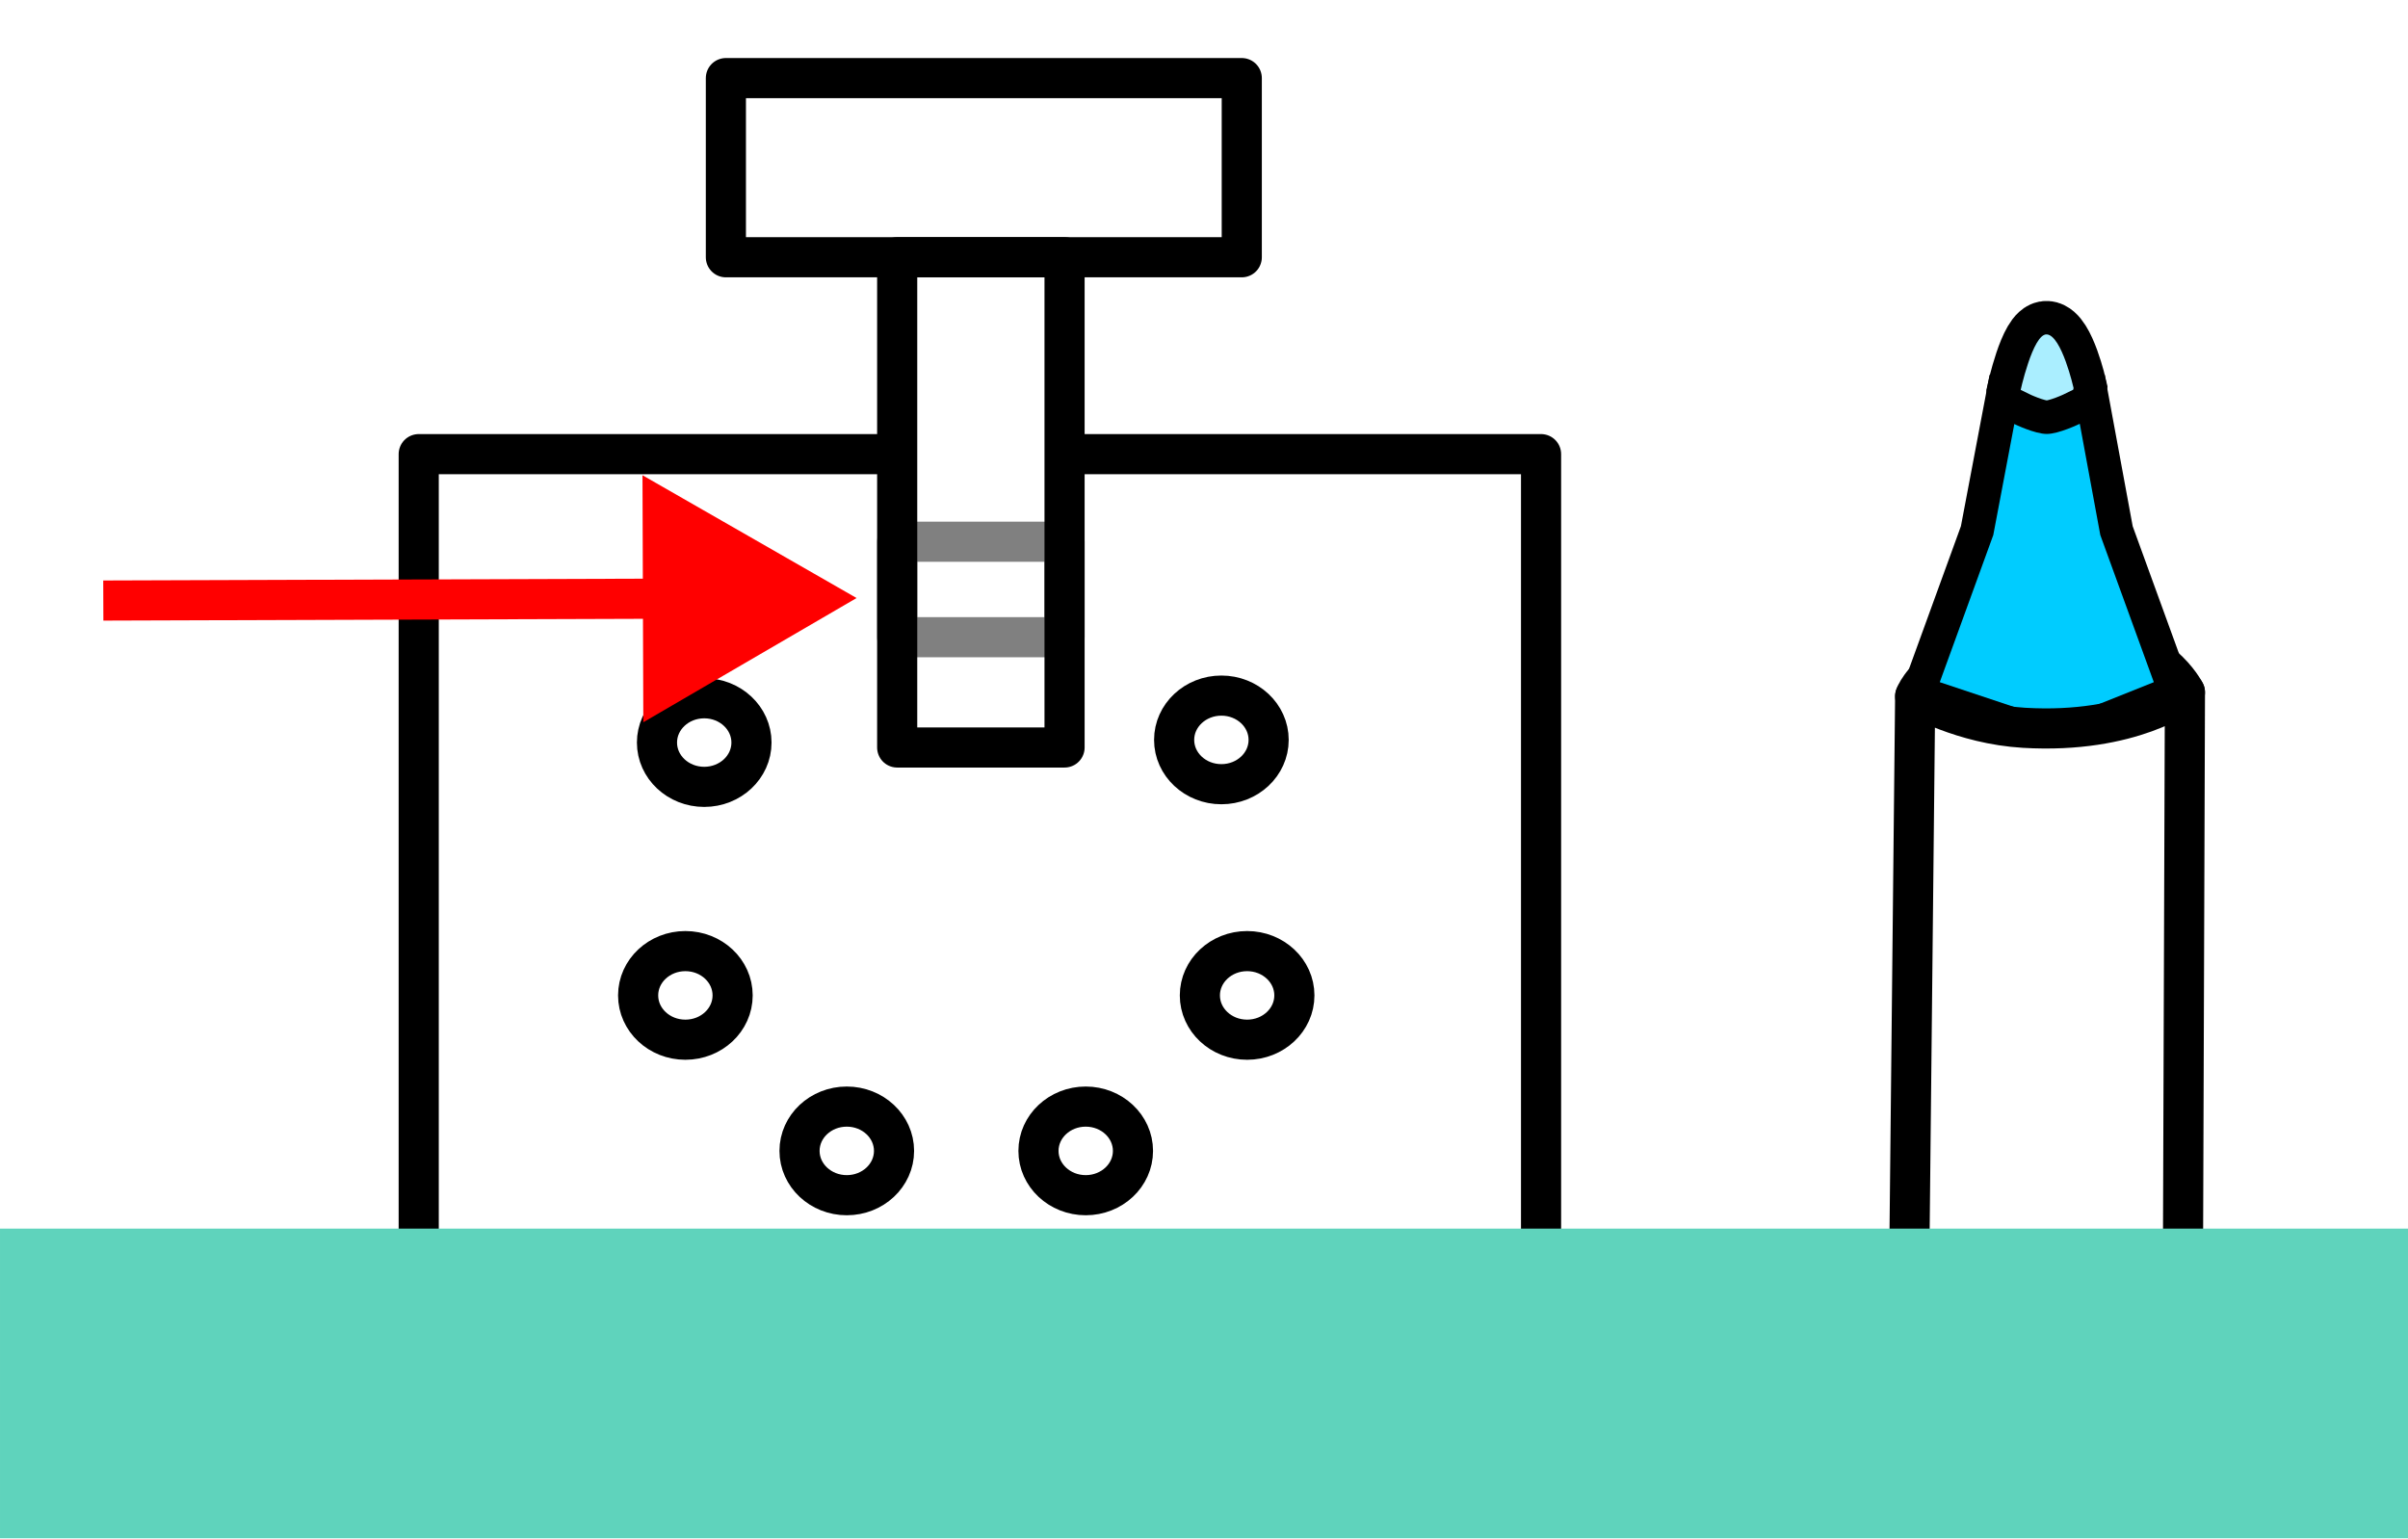
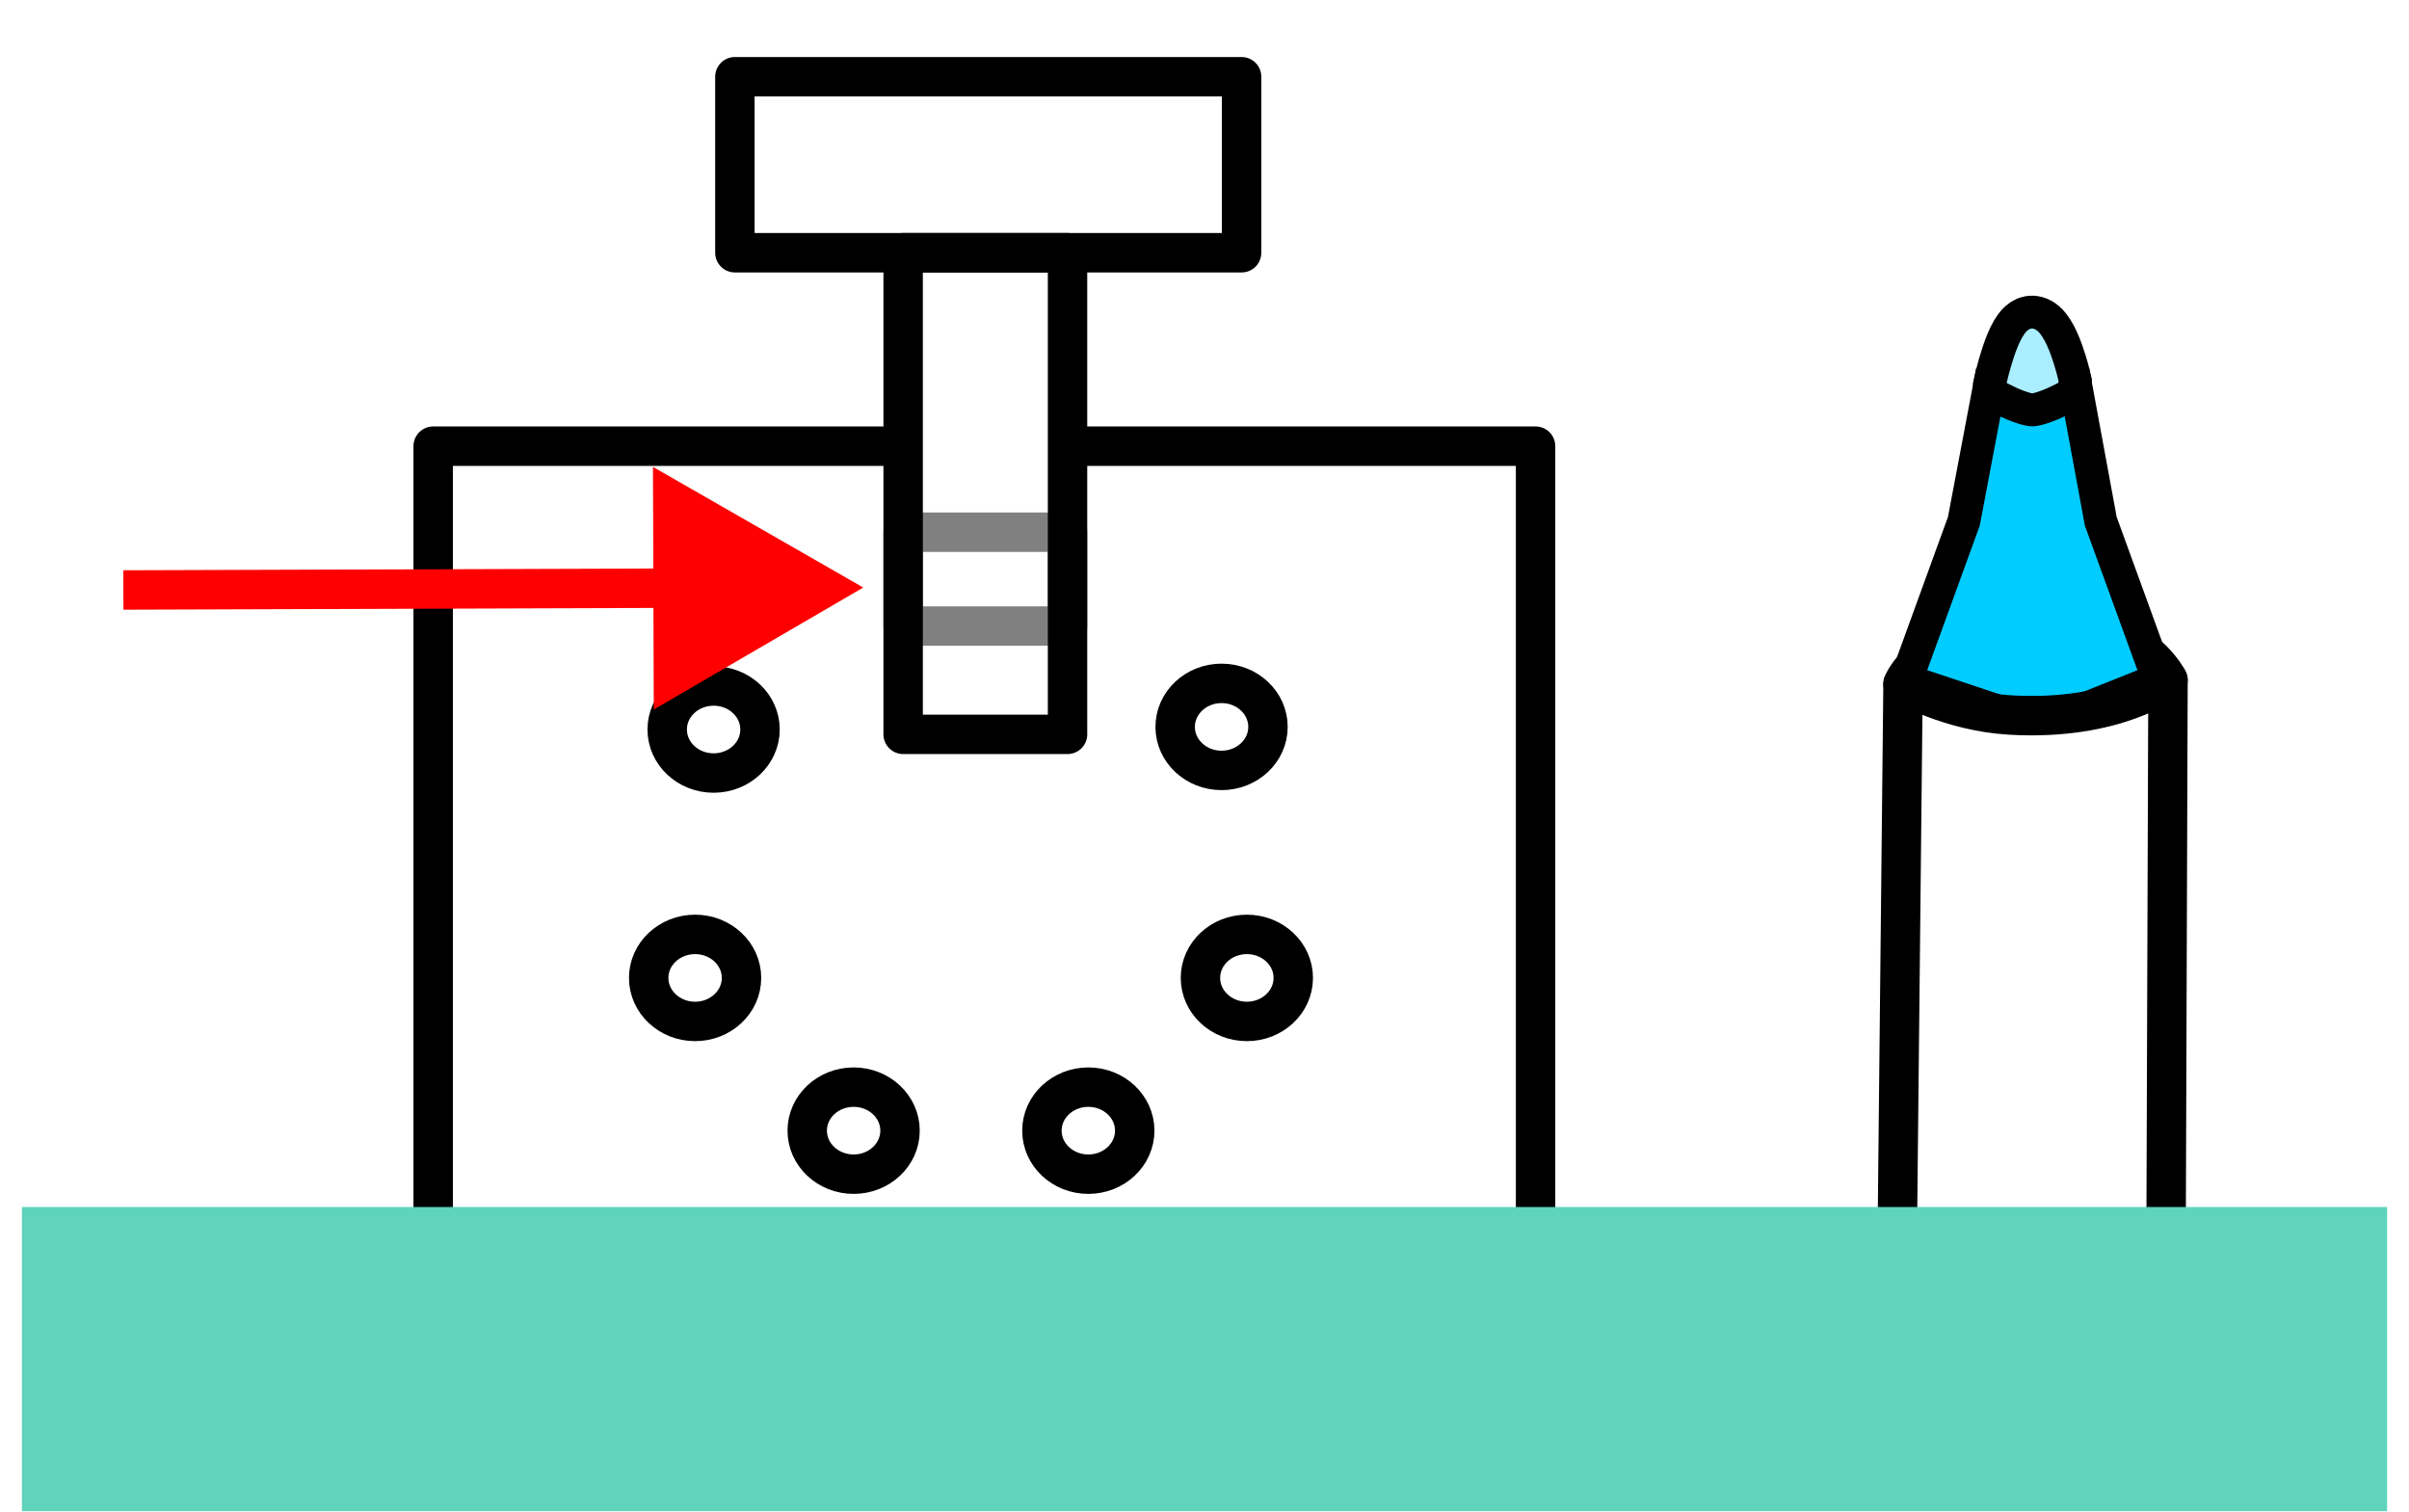
- <svg xmlns="http://www.w3.org/2000/svg" width="180" height="115" viewBox="0 0 180 115" version="1.1" id="svg1" xml:space="preserve">
+ <svg xmlns="http://www.w3.org/2000/svg" width="550" height="345" viewBox="0 0 550 345" version="1.1" id="svg1" xml:space="preserve">
  <defs id="defs1">
    <marker style="overflow:visible" id="Triangle" refX="0" refY="0" orient="auto-start-reverse" markerWidth="1" markerHeight="1" viewBox="0 0 1 1" preserveAspectRatio="xMidYMid">
      <path transform="scale(0.5)" style="fill:context-stroke;fill-rule:evenodd;stroke:context-stroke;stroke-width:1pt" d="M 5.77,0 -2.88,5 V -5 Z" id="path135" />
    </marker>
  </defs>
-   <g id="layer2" transform="translate(31.29957,-5.712121)">
-     <path style="fill:none;stroke:#000000;stroke-width:3;stroke-linecap:round;stroke-linejoin:round;stroke-miterlimit:3.9;stroke-dasharray:none;paint-order:stroke fill markers" d="M 48.719,39.664 H 83.896 V 99.998 H -2.8237305e-6 V 39.664 H 35.177" id="path5" />
-     <rect style="fill:none;stroke:#000000;stroke-width:3;stroke-linecap:round;stroke-linejoin:round;stroke-miterlimit:3.9;stroke-dasharray:none;paint-order:stroke fill markers" id="rect3" width="38.563" height="13.394" x="22.961" y="11.551" />
-     <rect style="fill:none;stroke:#808080;stroke-width:3;stroke-linecap:round;stroke-linejoin:round;stroke-miterlimit:3.9;stroke-dasharray:none;paint-order:stroke fill markers" id="rect5" width="12.511" height="7.139" x="35.766" y="46.213" />
-     <rect style="fill:none;stroke:#000000;stroke-width:3;stroke-linecap:round;stroke-linejoin:round;stroke-miterlimit:3.9;stroke-dasharray:none;paint-order:stroke fill markers" id="rect4" width="12.511" height="36.649" x="35.766" y="24.945" />
-     <g id="g6" transform="translate(0,4.338966)">
-       <ellipse style="fill:none;stroke:#000000;stroke-width:3;stroke-linecap:round;stroke-linejoin:round;stroke-miterlimit:3.9;stroke-dasharray:none;paint-order:stroke fill markers" id="path6" cx="21.342" cy="56.887" rx="3.532" ry="3.312" />
-       <ellipse style="fill:none;stroke:#000000;stroke-width:3;stroke-linecap:round;stroke-linejoin:round;stroke-miterlimit:3.9;stroke-dasharray:none;paint-order:stroke fill markers" id="path6-2" cx="31.998" cy="87.414" rx="3.532" ry="3.312" />
-       <ellipse style="fill:none;stroke:#000000;stroke-width:3;stroke-linecap:round;stroke-linejoin:round;stroke-miterlimit:3.9;stroke-dasharray:none;paint-order:stroke fill markers" id="path6-0" cx="49.859" cy="87.414" rx="3.532" ry="3.312" />
-       <ellipse style="fill:none;stroke:#000000;stroke-width:3;stroke-linecap:round;stroke-linejoin:round;stroke-miterlimit:3.9;stroke-dasharray:none;paint-order:stroke fill markers" id="path6-6" cx="19.933" cy="75.79" rx="3.532" ry="3.312" />
-       <ellipse style="fill:none;stroke:#000000;stroke-width:3;stroke-linecap:round;stroke-linejoin:round;stroke-miterlimit:3.9;stroke-dasharray:none;paint-order:stroke fill markers" id="path6-7" cx="60" cy="56.688" rx="3.532" ry="3.312" />
-       <ellipse style="fill:none;stroke:#000000;stroke-width:3;stroke-linecap:round;stroke-linejoin:round;stroke-miterlimit:3.9;stroke-dasharray:none;paint-order:stroke fill markers" id="path6-3" cx="61.924" cy="75.79" rx="3.532" ry="3.312" />
+   <g id="layer3" transform="matrix(3,0,0,3,5,4.0429713e-8)">
+     <g id="g11" transform="translate(31.29957,-5.712121)">
+       <path style="fill:none;stroke:#000000;stroke-width:3;stroke-linecap:round;stroke-linejoin:round;stroke-miterlimit:3.9;stroke-dasharray:none;paint-order:stroke fill markers" d="M 48.719,39.664 H 83.896 V 99.998 H -2.8237305e-6 V 39.664 H 35.177" id="path5" />
+       <rect style="fill:none;stroke:#000000;stroke-width:3;stroke-linecap:round;stroke-linejoin:round;stroke-miterlimit:3.9;stroke-dasharray:none;paint-order:stroke fill markers" id="rect3" width="38.563" height="13.394" x="22.961" y="11.551" />
+       <rect style="fill:none;stroke:#808080;stroke-width:3;stroke-linecap:round;stroke-linejoin:round;stroke-miterlimit:3.9;stroke-dasharray:none;paint-order:stroke fill markers" id="rect5" width="12.511" height="7.139" x="35.766" y="46.213" />
+       <rect style="fill:none;stroke:#000000;stroke-width:3;stroke-linecap:round;stroke-linejoin:round;stroke-miterlimit:3.9;stroke-dasharray:none;paint-order:stroke fill markers" id="rect4" width="12.511" height="36.649" x="35.766" y="24.945" />
+       <g id="g6" transform="translate(0,4.338966)">
+         <ellipse style="fill:none;stroke:#000000;stroke-width:3;stroke-linecap:round;stroke-linejoin:round;stroke-miterlimit:3.9;stroke-dasharray:none;paint-order:stroke fill markers" id="path6" cx="21.342" cy="56.887" rx="3.532" ry="3.312" />
+         <ellipse style="fill:none;stroke:#000000;stroke-width:3;stroke-linecap:round;stroke-linejoin:round;stroke-miterlimit:3.9;stroke-dasharray:none;paint-order:stroke fill markers" id="path6-2" cx="31.998" cy="87.414" rx="3.532" ry="3.312" />
+         <ellipse style="fill:none;stroke:#000000;stroke-width:3;stroke-linecap:round;stroke-linejoin:round;stroke-miterlimit:3.9;stroke-dasharray:none;paint-order:stroke fill markers" id="path6-0" cx="49.859" cy="87.414" rx="3.532" ry="3.312" />
+         <ellipse style="fill:none;stroke:#000000;stroke-width:3;stroke-linecap:round;stroke-linejoin:round;stroke-miterlimit:3.9;stroke-dasharray:none;paint-order:stroke fill markers" id="path6-6" cx="19.933" cy="75.79" rx="3.532" ry="3.312" />
+         <ellipse style="fill:none;stroke:#000000;stroke-width:3;stroke-linecap:round;stroke-linejoin:round;stroke-miterlimit:3.9;stroke-dasharray:none;paint-order:stroke fill markers" id="path6-7" cx="60" cy="56.688" rx="3.532" ry="3.312" />
+         <ellipse style="fill:none;stroke:#000000;stroke-width:3;stroke-linecap:round;stroke-linejoin:round;stroke-miterlimit:3.9;stroke-dasharray:none;paint-order:stroke fill markers" id="path6-3" cx="61.924" cy="75.79" rx="3.532" ry="3.312" />
+       </g>
+     </g>
+     <g id="g12">
+       <path style="fill:#aaeeff;stroke:#000000;stroke-width:5;stroke-linecap:square;stroke-linejoin:miter;stroke-miterlimit:3.9;stroke-dasharray:none;paint-order:stroke fill markers" d="M 119.7,30.723 C 119.7,30.723 120.649,26.303 121.7,26.373 122.811,26.447 123.7,30.373 123.7,30.373 L 120.7,51.373 Z" id="path11" transform="translate(31.29957,-1.373154)" />
+       <path style="display:inline;fill:none;stroke:#000000;stroke-width:3;stroke-linecap:round;stroke-linejoin:round;stroke-miterlimit:3.9;stroke-dasharray:none;paint-order:stroke fill markers" d="M 111.861,57.768 C 111.861,57.768 113.448,52.983 124.519,53.352 130.097,53.538 132.026,57.473 132.026,57.473" id="path8" transform="translate(31.29957,-5.712121)" />
+       <path style="fill:#00ccff;stroke:#000000;stroke-width:5;stroke-linecap:square;stroke-linejoin:miter;stroke-miterlimit:3.9;stroke-dasharray:none;paint-order:stroke fill markers" d="M 113.7,52.373 117.7,41.373 119.272,33.073 C 119.272,33.073 120.796,33.815 121.7,33.815 122.605,33.815 124.166,33.055 124.166,33.055 L 125.7,41.373 129.7,52.373 124.7,54.373 H 119.7 Z" id="path10" transform="translate(31.29957,-1.373154)" />
+       <path style="fill:none;stroke:#000000;stroke-width:3;stroke-linecap:round;stroke-linejoin:round;stroke-miterlimit:3.9;stroke-dasharray:none;paint-order:stroke fill markers" d="M 111.861,57.768 111.42,99.998 H 131.879 L 132.026,57.473 C 132.026,57.473 128.07,60.599 120,60.123 115.412,59.852 111.861,57.768 111.861,57.768 Z" id="path7" transform="translate(31.29957,-5.712121)" />
+     </g>
+     <g id="g13" transform="translate(31.29957,-1.373154)">
+       <rect style="fill:#5fd3bc;stroke:#5fd3bc;stroke-width:4.866;stroke-linecap:square;stroke-linejoin:miter;stroke-miterlimit:3.9;paint-order:stroke fill markers" id="rect2" width="175.134" height="18.282" x="-28.866" y="95.658" />
+       <path style="fill:#ff0000;stroke:#ff0000;stroke-width:3;stroke-linecap:square;stroke-linejoin:miter;stroke-miterlimit:3.9;stroke-dasharray:none;marker-end:url(#Triangle);paint-order:stroke fill markers" d="M -22.078,46.265 22.078,46.118" id="path9" />
    </g>
  </g>
-   <g id="layer3">
-     <path style="fill:#aaeeff;stroke:#000000;stroke-width:5;stroke-linecap:square;stroke-linejoin:miter;stroke-miterlimit:3.9;stroke-dasharray:none;paint-order:stroke fill markers" d="M 119.7,30.723 C 119.7,30.723 120.649,26.303 121.7,26.373 122.811,26.447 123.7,30.373 123.7,30.373 L 120.7,51.373 Z" id="path11" transform="translate(31.29957,-1.373154)" />
-     <path style="display:inline;fill:none;stroke:#000000;stroke-width:3;stroke-linecap:round;stroke-linejoin:round;stroke-miterlimit:3.9;stroke-dasharray:none;paint-order:stroke fill markers" d="M 111.861,57.768 C 111.861,57.768 113.448,52.983 124.519,53.352 130.097,53.538 132.026,57.473 132.026,57.473" id="path8" transform="translate(31.29957,-5.712121)" />
-     <path style="fill:#00ccff;stroke:#000000;stroke-width:5;stroke-linecap:square;stroke-linejoin:miter;stroke-miterlimit:3.9;stroke-dasharray:none;paint-order:stroke fill markers" d="M 113.7,52.373 117.7,41.373 119.272,33.073 C 119.272,33.073 120.796,33.815 121.7,33.815 122.605,33.815 124.166,33.055 124.166,33.055 L 125.7,41.373 129.7,52.373 124.7,54.373 H 119.7 Z" id="path10" transform="translate(31.29957,-1.373154)" />
-     <path style="fill:none;stroke:#000000;stroke-width:3;stroke-linecap:round;stroke-linejoin:round;stroke-miterlimit:3.9;stroke-dasharray:none;paint-order:stroke fill markers" d="M 111.861,57.768 111.42,99.998 H 131.879 L 132.026,57.473 C 132.026,57.473 128.07,60.599 120,60.123 115.412,59.852 111.861,57.768 111.861,57.768 Z" id="path7" transform="translate(31.29957,-5.712121)" />
-   </g>
-   <g id="layer1" transform="translate(31.29957,-1.373154)">
-     <rect style="fill:#5fd3bc;stroke:#5fd3bc;stroke-width:4.866;stroke-linecap:square;stroke-linejoin:miter;stroke-miterlimit:3.9;paint-order:stroke fill markers" id="rect2" width="175.134" height="18.282" x="-28.866" y="95.658" />
-     <path style="fill:#ff0000;stroke:#ff0000;stroke-width:3;stroke-linecap:square;stroke-linejoin:miter;stroke-miterlimit:3.9;stroke-dasharray:none;marker-end:url(#Triangle);paint-order:stroke fill markers" d="M -22.078,46.265 22.078,46.118" id="path9" />
-   </g>
</svg>
